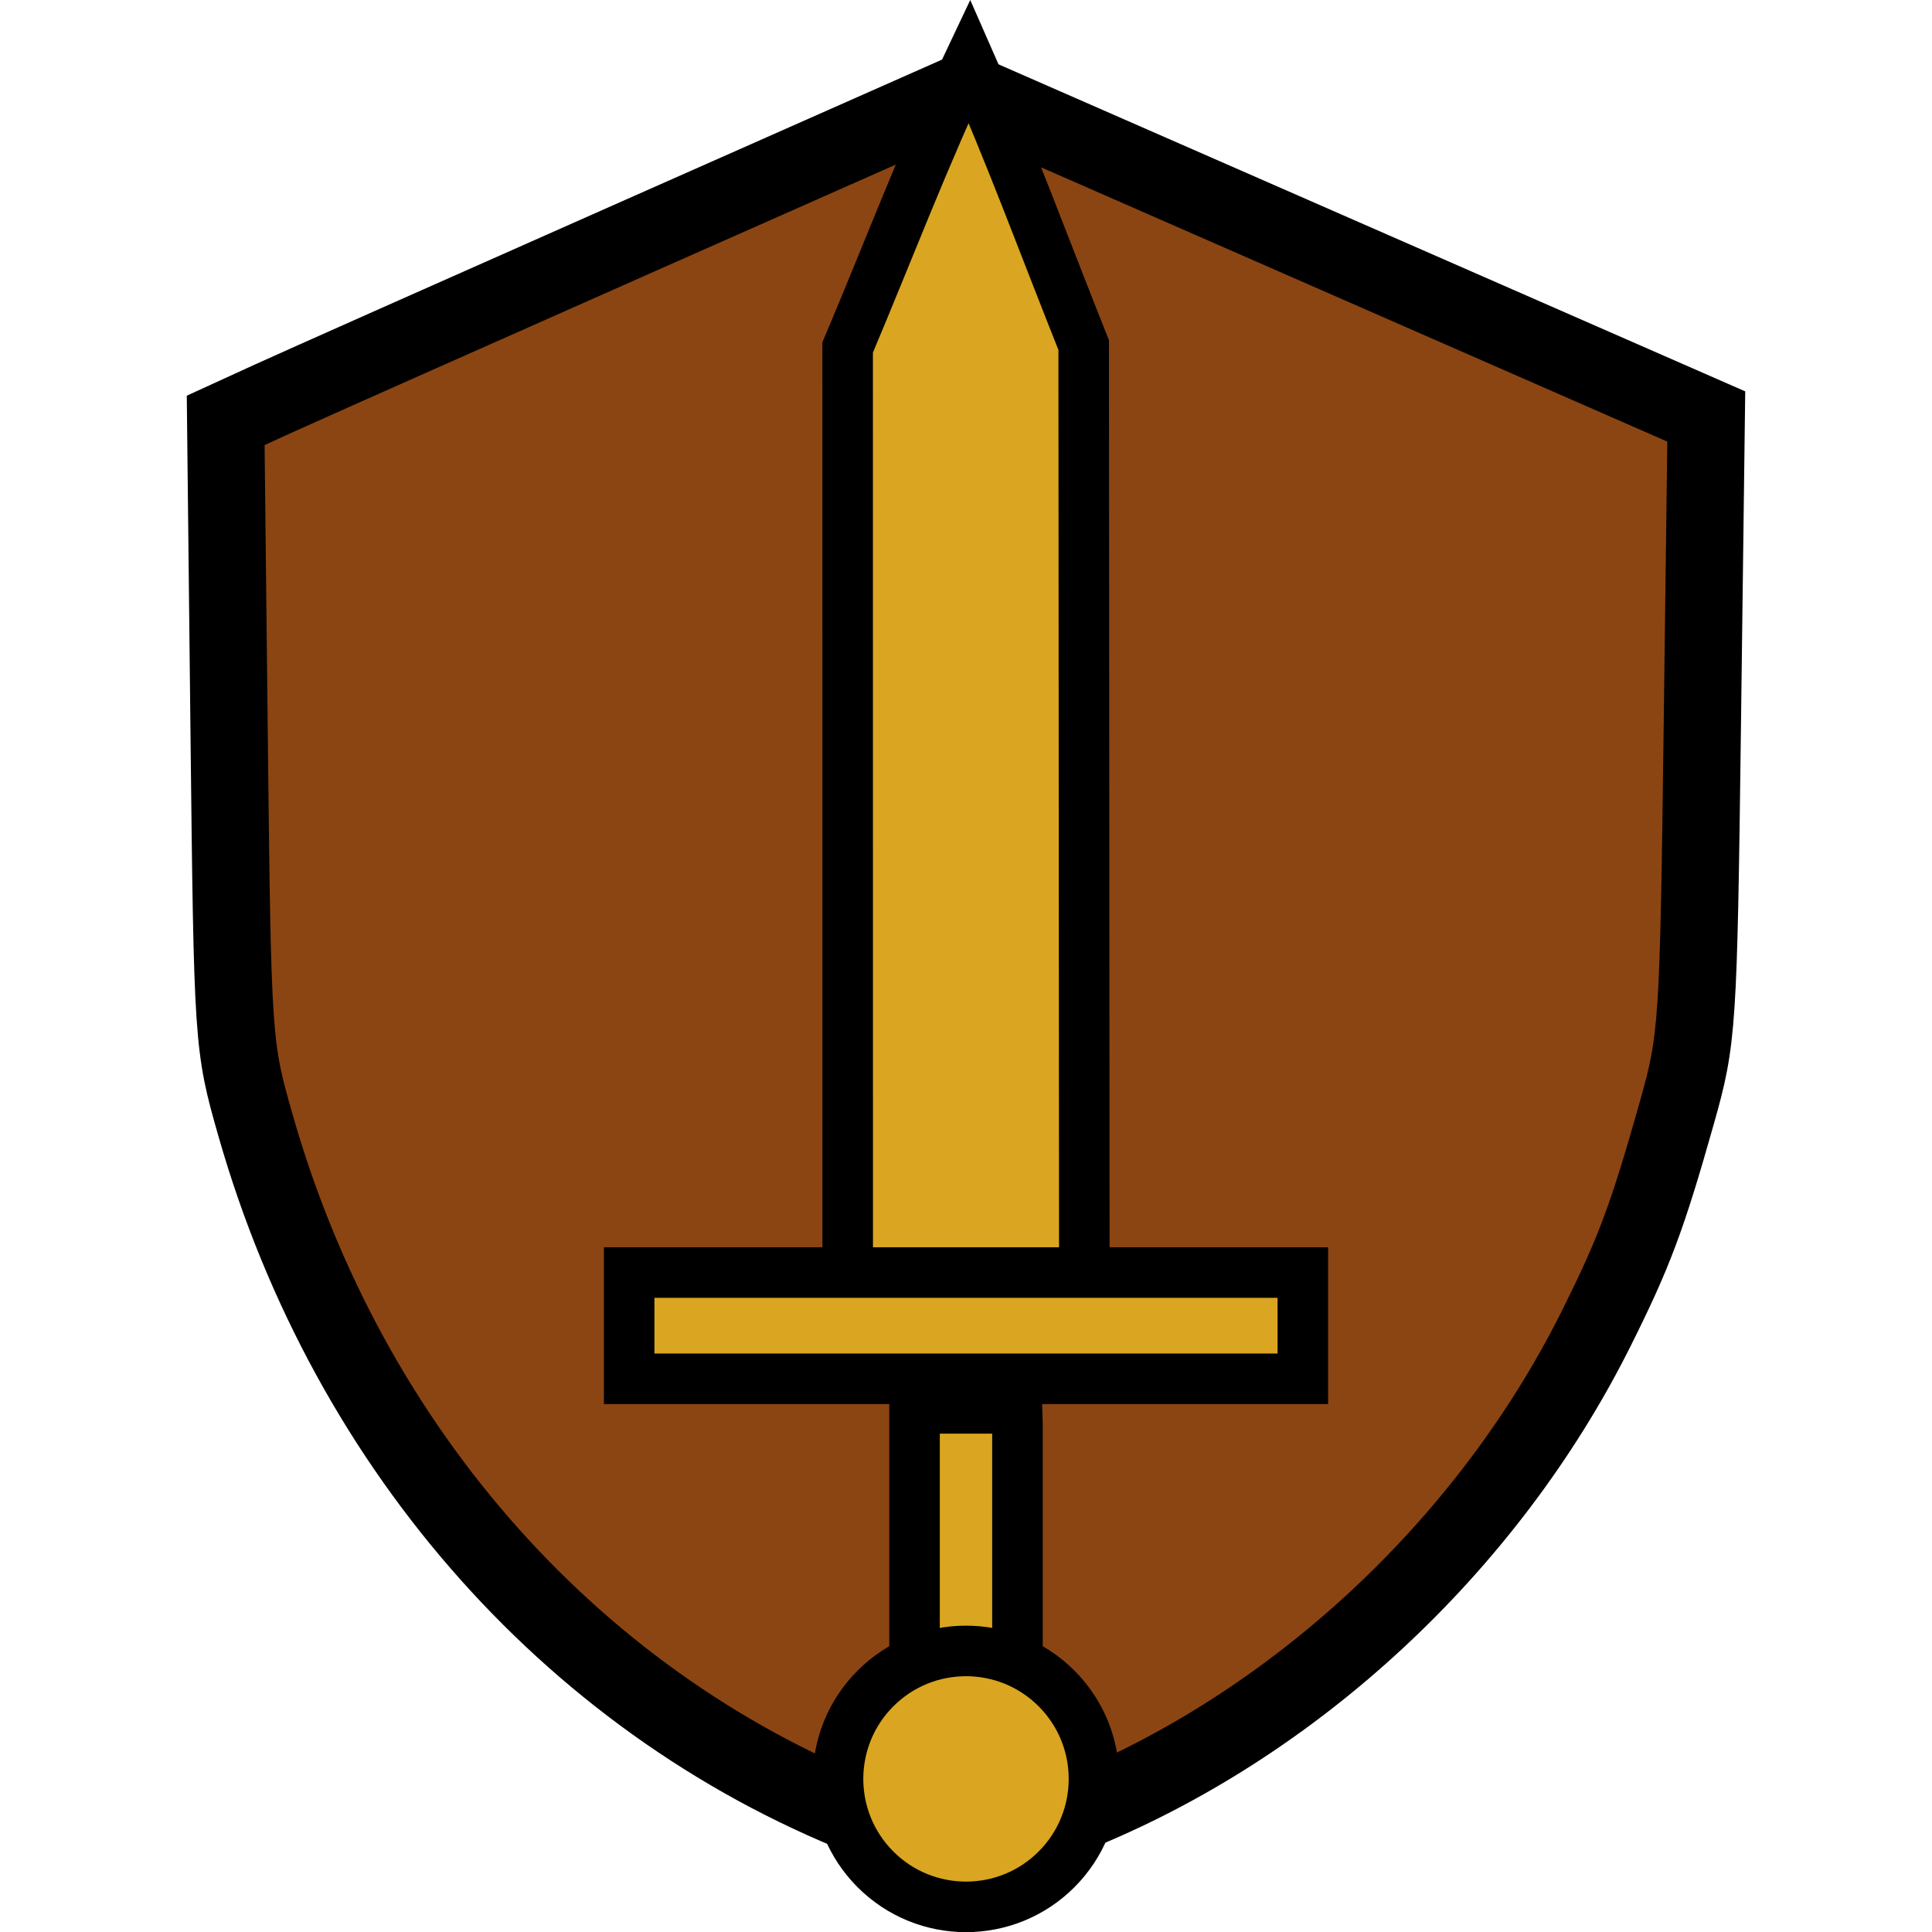
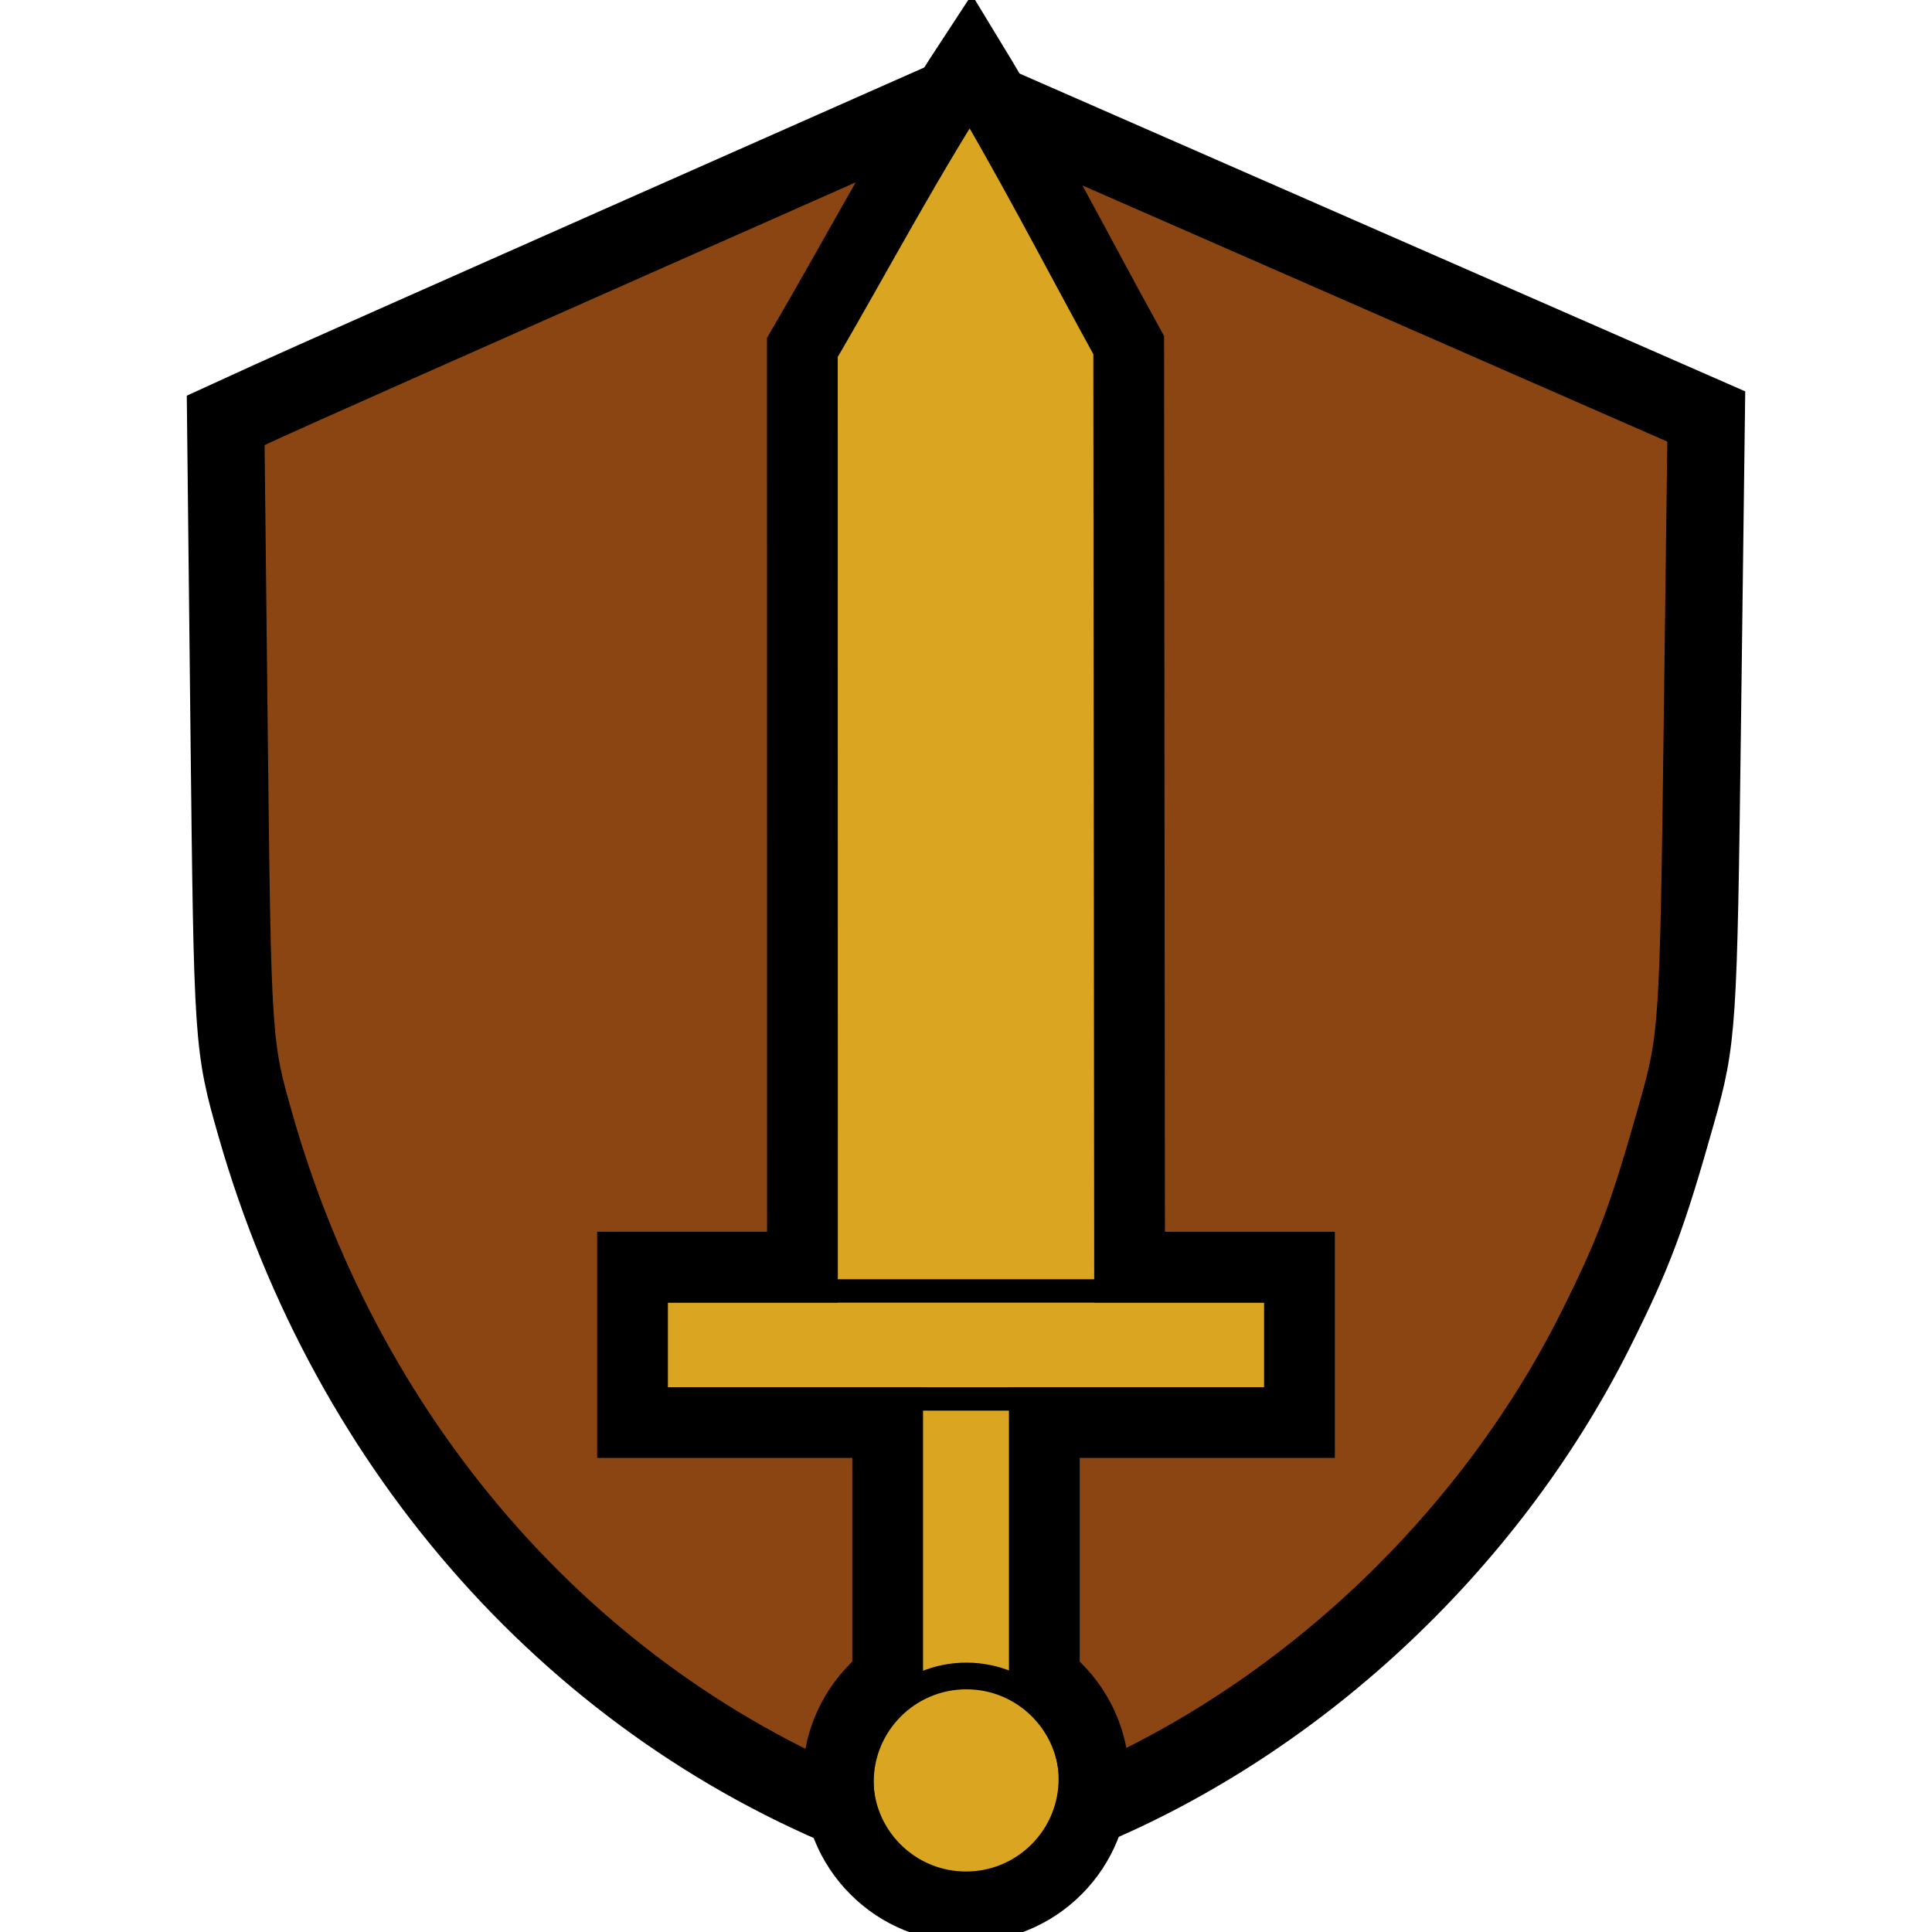
<svg xmlns="http://www.w3.org/2000/svg" enable-background="new 0 0 1000 1000" height="100mm" viewBox="0 0 377.953 377.953" width="100mm" version="1.1" id="svg32">
  <defs id="defs36" />
  <path style="fill:#8b4513;stroke:#000000;stroke-width:15.118;stroke-miterlimit:4;stroke-dasharray:none;fill-opacity:1" id="path2" d="M 171.756,356.554 C 113.201,334.414 68.287,284.123 50.011,220.235 45.537,204.596 45.489,203.875 44.823,143.343 l -0.672,-61.105 8.851,-4.05 c 4.868,-2.227 37.402,-16.692 72.299,-32.143 l 63.448,-28.093 72.522,31.762 72.522,31.762 -0.772,60.655 c -0.748,58.736 -0.906,61.128 -4.996,75.611 -5.781,20.469 -8.373,27.388 -15.878,42.382 -21.258,42.472 -59.23,77.651 -102.365,94.835 -18.249,7.27 -22.537,7.45 -38.024,1.594 z" />
-   <g transform="matrix(-0.3153102,0,0,0.3153102,346.6315,33.028)" id="g26" style="stroke:#000000;stroke-width:31.362;stroke-miterlimit:4;stroke-dasharray:none;stroke-dashoffset:0;fill:#daa520;fill-opacity:1">
-     <path d="m 468.071,778.988 v 209.327 l 46.91,-10e-6 h 9.534 7.415 l 10e-6,-219.28 h -63.559 z" id="path16" style="fill:#daa520;stroke-width:31.362;stroke-miterlimit:4;stroke-dasharray:none;stroke-dashoffset:0;fill-opacity:1" />
-     <g id="g24" style="stroke-width:31.362;stroke-linecap:square;stroke-miterlimit:4;stroke-dasharray:none;stroke-dashoffset:0;fill:#daa520;fill-opacity:1">
-       <path d="m 497.897,-67.054 c -25.553,57.999 -47.417,117.564 -70.918,176.423 -0.133,198.593 -0.267,397.186 -0.403,595.779 48.939,0.06 97.877,0.119 146.816,0.177 0.013,-198.153 0.028,-396.306 0.044,-594.459 C 548.378,51.56 525.327,-9.245 497.897,-67.054 Z" id="path18" style="fill:#daa520;stroke-width:31.362;stroke-miterlimit:4;stroke-dasharray:none;stroke-dashoffset:0;fill-opacity:1" />
-       <path d="M 291.014,684.783 H 708.986 v 65.917 H 291.014 Z" id="path20" style="fill:#daa520;stroke-width:31.362;stroke-miterlimit:4;stroke-dasharray:none;stroke-dashoffset:0;fill-opacity:1" />
-       <circle cx="-352.804" cy="1059.911" r="79.4" transform="rotate(-45)" id="circle22" style="fill:#daa520;stroke-width:31.362;stroke-miterlimit:4;stroke-dasharray:none;stroke-dashoffset:0;fill-opacity:1" />
-     </g>
+   <g id="g834">
+     <path style="fill:#daa520;fill-opacity:1;stroke:#000000;stroke-width:13.842;stroke-miterlimit:4;stroke-dasharray:none;stroke-dashoffset:0;stroke-opacity:1" d="m 189.893,11.885 c -11.958,18.228 -22.006,37.4 -32.93,56.1 0.007,59.968 0.014,119.936 0.019,179.904 H 123.74 v 30.402 h 49.91 v 49.955 a 25.036,25.036 0 0 0 -2.377,2.055 25.036,25.036 0 0 0 0,35.406 25.036,25.036 0 0 0 35.406,0 25.036,25.036 0 0 0 0,-35.406 25.036,25.036 0 0 0 -2.377,-2.064 v -49.945 h 49.91 v -30.402 h -33.236 c -0.057,-60.125 -0.112,-120.25 -0.168,-180.375 C 210.564,48.955 201.032,30.173 189.893,11.885 Z" id="path16" />
+     <rect style="fill:none;fill-opacity:1;stroke:#000000;stroke-width:4.574;stroke-linejoin:round;stroke-miterlimit:4;stroke-dasharray:none;stroke-dashoffset:0;stroke-opacity:1;paint-order:fill markers stroke" id="rect825" width="122.237" height="21.126" x="127.635" y="252.54" />
+     <circle r="20.737" cy="348.603" cx="189.05" id="path827" style="fill:none;fill-opacity:0.387;stroke:#000000;stroke-width:5.223;stroke-linejoin:round;stroke-miterlimit:4;stroke-dasharray:none;stroke-dashoffset:0;stroke-opacity:1;paint-order:fill markers stroke" />
  </g>
</svg>
